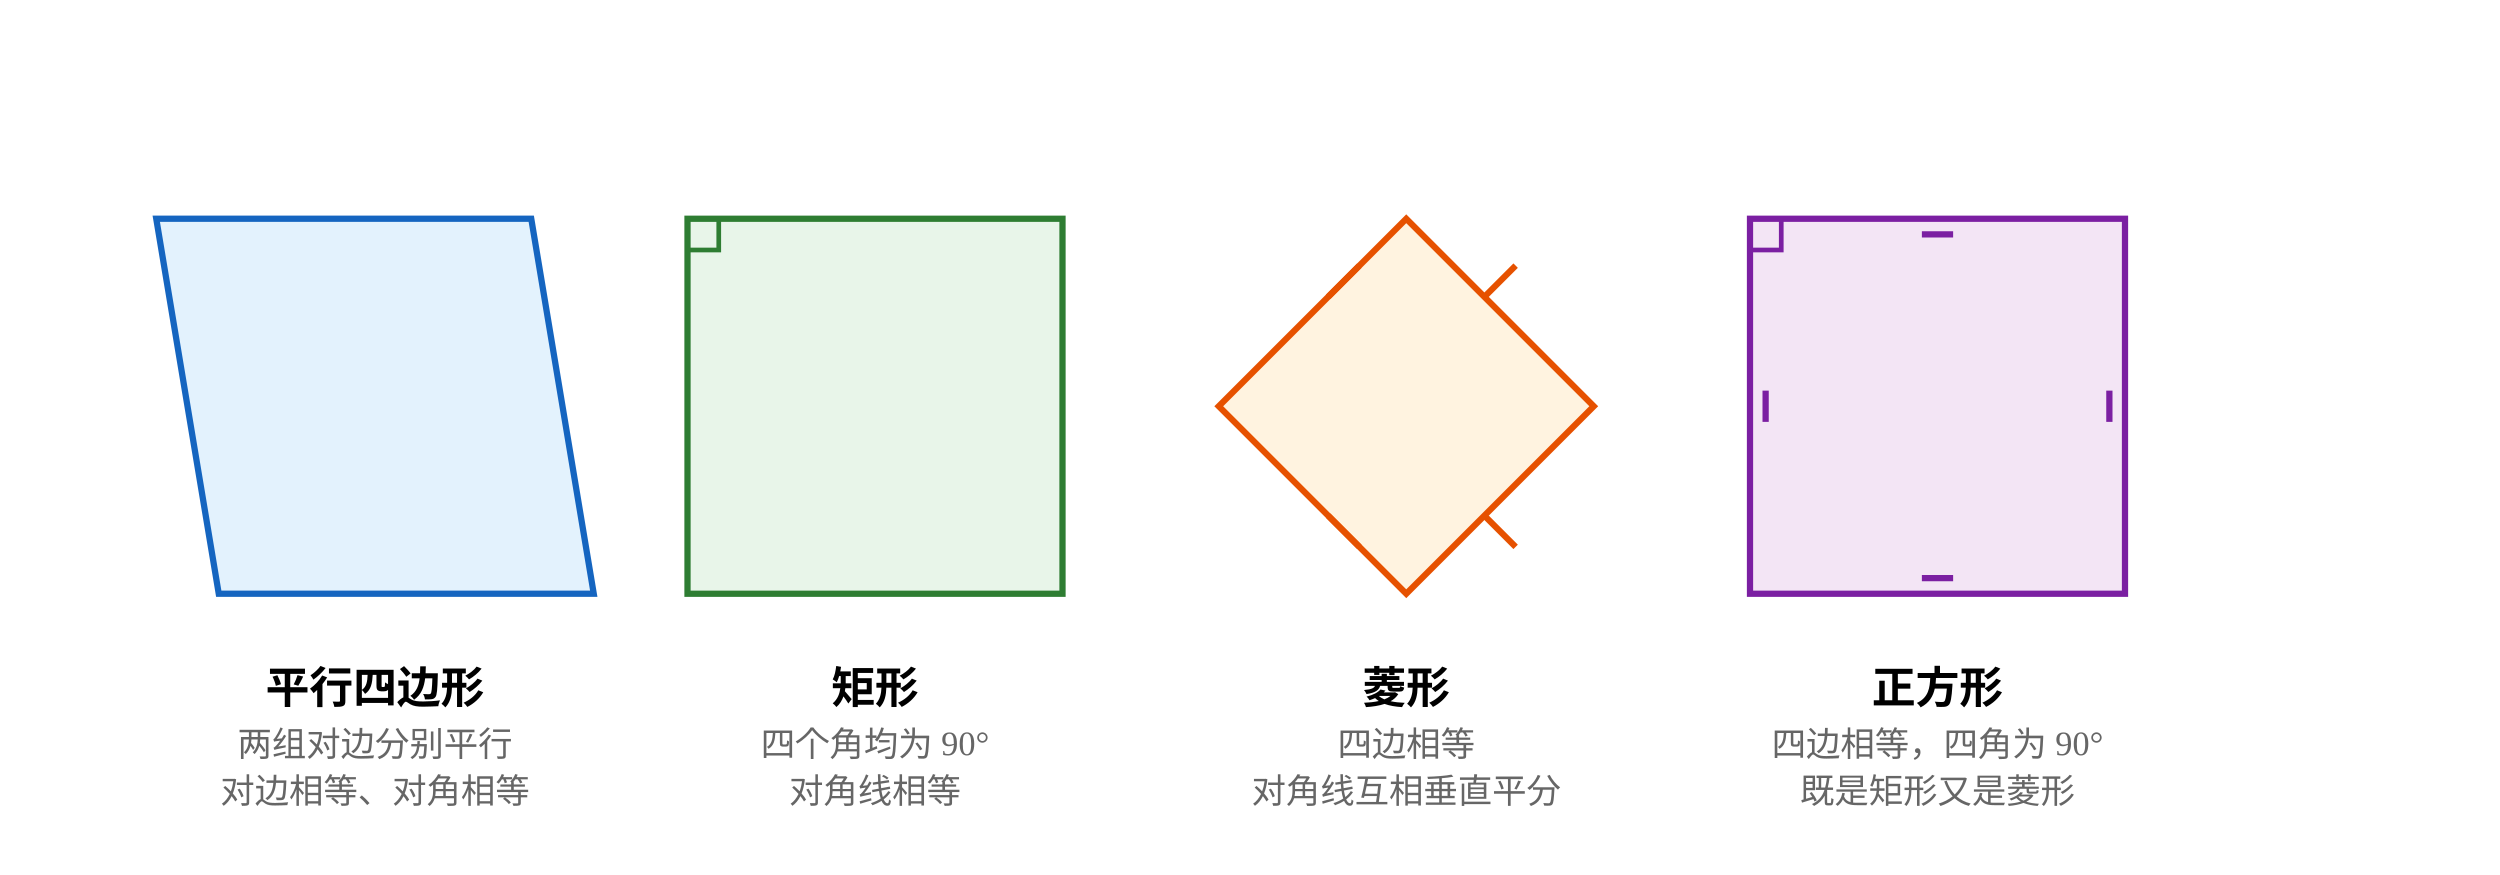
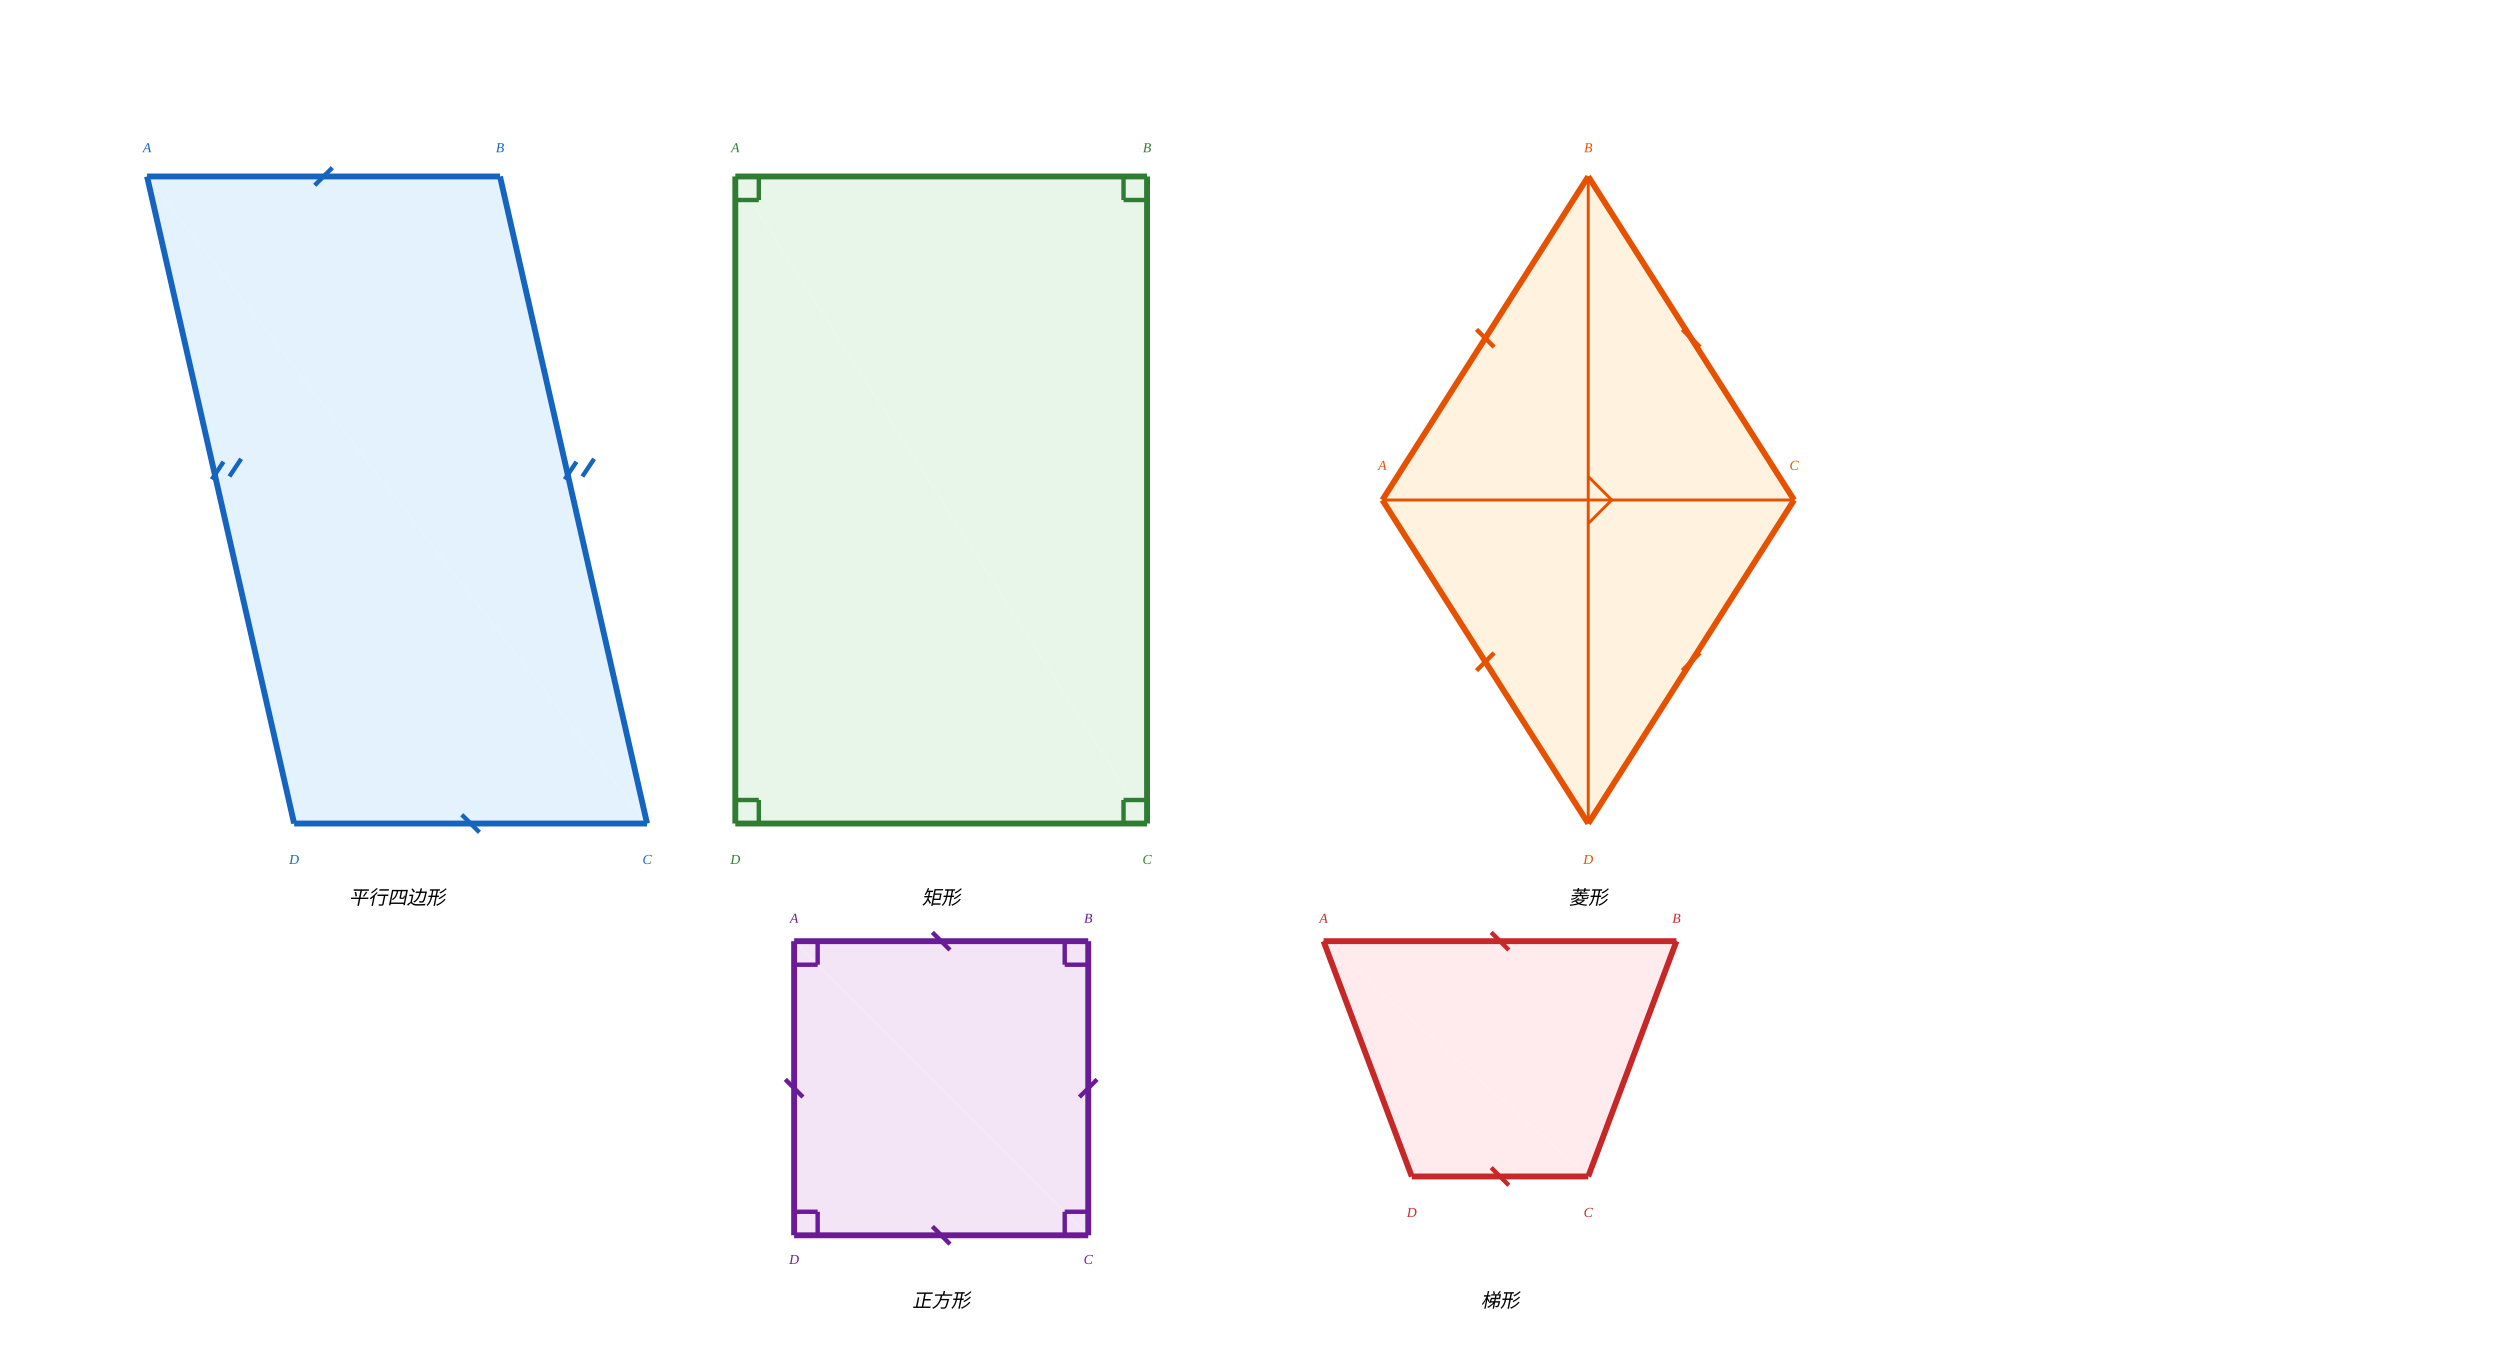
- <svg xmlns="http://www.w3.org/2000/svg" viewBox="0 0 800 280" width="800" height="280">
-   <g transform="translate(50,30)">
-     <polygon points="20,160 140,160 120,40 0,40" fill="#e3f2fd" stroke="#1565c0" stroke-width="2" />
-     <text x="70" y="195" font-size="14" text-anchor="middle" font-weight="bold">平行四边形</text>
-     <text x="70" y="212" font-size="11" text-anchor="middle" fill="#666">两组对边分别平行</text>
-     <text x="70" y="227" font-size="11" text-anchor="middle" fill="#666">对边相等、对角相等</text>
-   </g>
-   <g transform="translate(220,30)">
-     <rect x="0" y="40" width="120" height="120" fill="#e8f5e9" stroke="#2e7d32" stroke-width="2" />
-     <rect x="0" y="40" width="10" height="10" fill="none" stroke="#2e7d32" stroke-width="1.5" />
-     <text x="60" y="195" font-size="14" text-anchor="middle" font-weight="bold">矩形</text>
-     <text x="60" y="212" font-size="11" text-anchor="middle" fill="#666">四个角均为 90°</text>
-     <text x="60" y="227" font-size="11" text-anchor="middle" fill="#666">对角线相等</text>
-   </g>
-   <g transform="translate(390,30)">
-     <polygon points="60,40 120,100 60,160 0,100" fill="#fff3e0" stroke="#e65100" stroke-width="2" />
-     <line x1="35" y1="65" x2="45" y2="55" stroke="#e65100" stroke-width="2" />
-     <line x1="85" y1="65" x2="95" y2="55" stroke="#e65100" stroke-width="2" />
-     <line x1="35" y1="135" x2="45" y2="145" stroke="#e65100" stroke-width="2" />
-     <line x1="85" y1="135" x2="95" y2="145" stroke="#e65100" stroke-width="2" />
-     <text x="60" y="195" font-size="14" text-anchor="middle" font-weight="bold">菱形</text>
-     <text x="60" y="212" font-size="11" text-anchor="middle" fill="#666">四边相等</text>
-     <text x="60" y="227" font-size="11" text-anchor="middle" fill="#666">对角线互相垂直平分</text>
-   </g>
-   <g transform="translate(560,30)">
-     <rect x="0" y="40" width="120" height="120" fill="#f3e5f5" stroke="#7b1fa2" stroke-width="2" />
-     <rect x="0" y="40" width="10" height="10" fill="none" stroke="#7b1fa2" stroke-width="1.5" />
-     <line x1="55" y1="45" x2="65" y2="45" stroke="#7b1fa2" stroke-width="2" />
-     <line x1="115" y1="95" x2="115" y2="105" stroke="#7b1fa2" stroke-width="2" />
-     <line x1="55" y1="155" x2="65" y2="155" stroke="#7b1fa2" stroke-width="2" />
-     <line x1="5" y1="95" x2="5" y2="105" stroke="#7b1fa2" stroke-width="2" />
-     <text x="60" y="195" font-size="14" text-anchor="middle" font-weight="bold">正方形</text>
-     <text x="60" y="212" font-size="11" text-anchor="middle" fill="#666">四边相等，四角为 90°</text>
-     <text x="60" y="227" font-size="11" text-anchor="middle" fill="#666">既是矩形又是菱形</text>
-   </g>
+ <svg xmlns="http://www.w3.org/2000/svg" width="850mm" height="460mm" viewBox="0 0 850 460" version="1.1">
+   <path d="M50.00,60.00 L 170.00,60.00 L 220.00,280.00 z" fill="#E3F2FD" stroke="none" />
+   <path d="M50.00,60.00 L 220.00,280.00 L 100.00,280.00 z" fill="#E3F2FD" stroke="none" />
+   <line x1="50.00" y1="60.00" x2="170.00" y2="60.00" style="stroke:#1565C0; stroke-width:2.00" />
+   <line x1="170.00" y1="60.00" x2="220.00" y2="280.00" style="stroke:#1565C0; stroke-width:2.00" />
+   <line x1="220.00" y1="280.00" x2="100.00" y2="280.00" style="stroke:#1565C0; stroke-width:2.00" />
+   <line x1="100.00" y1="280.00" x2="50.00" y2="60.00" style="stroke:#1565C0; stroke-width:2.00" />
+   <text x="50.00" y="50.00" style="font-size:3.51pt; font-style:italic; fill:#1565C0" text-anchor="middle" dy="1.757">A</text>
+   <text x="170.00" y="50.00" style="font-size:3.51pt; font-style:italic; fill:#1565C0" text-anchor="middle" dy="1.757">B</text>
+   <text x="220.00" y="292.00" style="font-size:3.51pt; font-style:italic; fill:#1565C0" text-anchor="middle" dy="1.757">C</text>
+   <text x="100.00" y="292.00" style="font-size:3.51pt; font-style:italic; fill:#1565C0" text-anchor="middle" dy="1.757">D</text>
+   <line x1="107.00" y1="63.00" x2="113.00" y2="57.00" style="stroke:#1565C0; stroke-width:1.50" />
+   <line x1="157.00" y1="277.00" x2="163.00" y2="283.00" style="stroke:#1565C0; stroke-width:1.50" />
+   <line x1="72.00" y1="163.00" x2="76.00" y2="157.00" style="stroke:#1565C0; stroke-width:1.50" />
+   <line x1="78.00" y1="162.00" x2="82.00" y2="156.00" style="stroke:#1565C0; stroke-width:1.50" />
+   <line x1="192.00" y1="163.00" x2="196.00" y2="157.00" style="stroke:#1565C0; stroke-width:1.50" />
+   <line x1="198.00" y1="162.00" x2="202.00" y2="156.00" style="stroke:#1565C0; stroke-width:1.50" />
+   <text x="135.00" y="305.00" style="font-size:4.92pt; font-style:italic; fill:#000000" text-anchor="middle" dy="2.46">平行四边形</text>
+   <path d="M250.00,60.00 L 390.00,60.00 L 390.00,280.00 z" fill="#E8F5E9" stroke="none" />
+   <path d="M250.00,60.00 L 390.00,280.00 L 250.00,280.00 z" fill="#E8F5E9" stroke="none" />
+   <line x1="250.00" y1="60.00" x2="390.00" y2="60.00" style="stroke:#2E7D32; stroke-width:2.00" />
+   <line x1="390.00" y1="60.00" x2="390.00" y2="280.00" style="stroke:#2E7D32; stroke-width:2.00" />
+   <line x1="390.00" y1="280.00" x2="250.00" y2="280.00" style="stroke:#2E7D32; stroke-width:2.00" />
+   <line x1="250.00" y1="280.00" x2="250.00" y2="60.00" style="stroke:#2E7D32; stroke-width:2.00" />
+   <text x="250.00" y="50.00" style="font-size:3.51pt; font-style:italic; fill:#2E7D32" text-anchor="middle" dy="1.757">A</text>
+   <text x="390.00" y="50.00" style="font-size:3.51pt; font-style:italic; fill:#2E7D32" text-anchor="middle" dy="1.757">B</text>
+   <text x="390.00" y="292.00" style="font-size:3.51pt; font-style:italic; fill:#2E7D32" text-anchor="middle" dy="1.757">C</text>
+   <text x="250.00" y="292.00" style="font-size:3.51pt; font-style:italic; fill:#2E7D32" text-anchor="middle" dy="1.757">D</text>
+   <line x1="250.00" y1="68.00" x2="258.00" y2="68.00" style="stroke:#2E7D32; stroke-width:1.50" />
+   <line x1="258.00" y1="68.00" x2="258.00" y2="60.00" style="stroke:#2E7D32; stroke-width:1.50" />
+   <line x1="390.00" y1="68.00" x2="382.00" y2="68.00" style="stroke:#2E7D32; stroke-width:1.50" />
+   <line x1="382.00" y1="68.00" x2="382.00" y2="60.00" style="stroke:#2E7D32; stroke-width:1.50" />
+   <line x1="390.00" y1="272.00" x2="382.00" y2="272.00" style="stroke:#2E7D32; stroke-width:1.50" />
+   <line x1="382.00" y1="272.00" x2="382.00" y2="280.00" style="stroke:#2E7D32; stroke-width:1.50" />
+   <line x1="250.00" y1="272.00" x2="258.00" y2="272.00" style="stroke:#2E7D32; stroke-width:1.50" />
+   <line x1="258.00" y1="272.00" x2="258.00" y2="280.00" style="stroke:#2E7D32; stroke-width:1.50" />
+   <text x="320.00" y="305.00" style="font-size:4.92pt; font-style:italic; fill:#000000" text-anchor="middle" dy="2.46">矩形</text>
+   <path d="M470.00,170.00 L 540.00,60.00 L 610.00,170.00 z" fill="#FFF3E0" stroke="none" />
+   <path d="M470.00,170.00 L 610.00,170.00 L 540.00,280.00 z" fill="#FFF3E0" stroke="none" />
+   <line x1="470.00" y1="170.00" x2="540.00" y2="60.00" style="stroke:#E65100; stroke-width:2.00" />
+   <line x1="540.00" y1="60.00" x2="610.00" y2="170.00" style="stroke:#E65100; stroke-width:2.00" />
+   <line x1="610.00" y1="170.00" x2="540.00" y2="280.00" style="stroke:#E65100; stroke-width:2.00" />
+   <line x1="540.00" y1="280.00" x2="470.00" y2="170.00" style="stroke:#E65100; stroke-width:2.00" />
+   <text x="470.00" y="158.00" style="font-size:3.51pt; font-style:italic; fill:#E65100" text-anchor="middle" dy="1.757">A</text>
+   <text x="540.00" y="50.00" style="font-size:3.51pt; font-style:italic; fill:#E65100" text-anchor="middle" dy="1.757">B</text>
+   <text x="610.00" y="158.00" style="font-size:3.51pt; font-style:italic; fill:#E65100" text-anchor="middle" dy="1.757">C</text>
+   <text x="540.00" y="292.00" style="font-size:3.51pt; font-style:italic; fill:#E65100" text-anchor="middle" dy="1.757">D</text>
+   <line x1="502.00" y1="112.00" x2="508.00" y2="118.00" style="stroke:#E65100; stroke-width:1.50" />
+   <line x1="572.00" y1="112.00" x2="578.00" y2="118.00" style="stroke:#E65100; stroke-width:1.50" />
+   <line x1="578.00" y1="222.00" x2="572.00" y2="228.00" style="stroke:#E65100; stroke-width:1.50" />
+   <line x1="508.00" y1="222.00" x2="502.00" y2="228.00" style="stroke:#E65100; stroke-width:1.50" />
+   <line x1="470.00" y1="170.00" x2="610.00" y2="170.00" style="stroke:#E65100; stroke-width:1.00" />
+   <line x1="540.00" y1="60.00" x2="540.00" y2="280.00" style="stroke:#E65100; stroke-width:1.00" />
+   <line x1="540.00" y1="162.00" x2="548.00" y2="170.00" style="stroke:#E65100; stroke-width:1.00" />
+   <line x1="548.00" y1="170.00" x2="540.00" y2="178.00" style="stroke:#E65100; stroke-width:1.00" />
+   <text x="540.00" y="305.00" style="font-size:4.92pt; font-style:italic; fill:#000000" text-anchor="middle" dy="2.46">菱形</text>
+   <path d="M270.00,320.00 L 370.00,320.00 L 370.00,420.00 z" fill="#F3E5F5" stroke="none" />
+   <path d="M270.00,320.00 L 370.00,420.00 L 270.00,420.00 z" fill="#F3E5F5" stroke="none" />
+   <line x1="270.00" y1="320.00" x2="370.00" y2="320.00" style="stroke:#6A1B9A; stroke-width:2.00" />
+   <line x1="370.00" y1="320.00" x2="370.00" y2="420.00" style="stroke:#6A1B9A; stroke-width:2.00" />
+   <line x1="370.00" y1="420.00" x2="270.00" y2="420.00" style="stroke:#6A1B9A; stroke-width:2.00" />
+   <line x1="270.00" y1="420.00" x2="270.00" y2="320.00" style="stroke:#6A1B9A; stroke-width:2.00" />
+   <text x="270.00" y="312.00" style="font-size:3.51pt; font-style:italic; fill:#6A1B9A" text-anchor="middle" dy="1.757">A</text>
+   <text x="370.00" y="312.00" style="font-size:3.51pt; font-style:italic; fill:#6A1B9A" text-anchor="middle" dy="1.757">B</text>
+   <text x="370.00" y="428.00" style="font-size:3.51pt; font-style:italic; fill:#6A1B9A" text-anchor="middle" dy="1.757">C</text>
+   <text x="270.00" y="428.00" style="font-size:3.51pt; font-style:italic; fill:#6A1B9A" text-anchor="middle" dy="1.757">D</text>
+   <line x1="270.00" y1="328.00" x2="278.00" y2="328.00" style="stroke:#6A1B9A; stroke-width:1.50" />
+   <line x1="278.00" y1="328.00" x2="278.00" y2="320.00" style="stroke:#6A1B9A; stroke-width:1.50" />
+   <line x1="370.00" y1="328.00" x2="362.00" y2="328.00" style="stroke:#6A1B9A; stroke-width:1.50" />
+   <line x1="362.00" y1="328.00" x2="362.00" y2="320.00" style="stroke:#6A1B9A; stroke-width:1.50" />
+   <line x1="370.00" y1="412.00" x2="362.00" y2="412.00" style="stroke:#6A1B9A; stroke-width:1.50" />
+   <line x1="362.00" y1="412.00" x2="362.00" y2="420.00" style="stroke:#6A1B9A; stroke-width:1.50" />
+   <line x1="270.00" y1="412.00" x2="278.00" y2="412.00" style="stroke:#6A1B9A; stroke-width:1.50" />
+   <line x1="278.00" y1="412.00" x2="278.00" y2="420.00" style="stroke:#6A1B9A; stroke-width:1.50" />
+   <line x1="317.00" y1="317.00" x2="323.00" y2="323.00" style="stroke:#6A1B9A; stroke-width:1.50" />
+   <line x1="373.00" y1="367.00" x2="367.00" y2="373.00" style="stroke:#6A1B9A; stroke-width:1.50" />
+   <line x1="323.00" y1="423.00" x2="317.00" y2="417.00" style="stroke:#6A1B9A; stroke-width:1.50" />
+   <line x1="267.00" y1="367.00" x2="273.00" y2="373.00" style="stroke:#6A1B9A; stroke-width:1.50" />
+   <text x="320.00" y="442.00" style="font-size:4.92pt; font-style:italic; fill:#000000" text-anchor="middle" dy="2.46">正方形</text>
+   <path d="M450.00,320.00 L 570.00,320.00 L 540.00,400.00 z" fill="#FFEBEE" stroke="none" />
+   <path d="M450.00,320.00 L 540.00,400.00 L 480.00,400.00 z" fill="#FFEBEE" stroke="none" />
+   <line x1="450.00" y1="320.00" x2="570.00" y2="320.00" style="stroke:#C62828; stroke-width:2.00" />
+   <line x1="570.00" y1="320.00" x2="540.00" y2="400.00" style="stroke:#C62828; stroke-width:2.00" />
+   <line x1="540.00" y1="400.00" x2="480.00" y2="400.00" style="stroke:#C62828; stroke-width:2.00" />
+   <line x1="480.00" y1="400.00" x2="450.00" y2="320.00" style="stroke:#C62828; stroke-width:2.00" />
+   <text x="450.00" y="312.00" style="font-size:3.51pt; font-style:italic; fill:#C62828" text-anchor="middle" dy="1.757">A</text>
+   <text x="570.00" y="312.00" style="font-size:3.51pt; font-style:italic; fill:#C62828" text-anchor="middle" dy="1.757">B</text>
+   <text x="540.00" y="412.00" style="font-size:3.51pt; font-style:italic; fill:#C62828" text-anchor="middle" dy="1.757">C</text>
+   <text x="480.00" y="412.00" style="font-size:3.51pt; font-style:italic; fill:#C62828" text-anchor="middle" dy="1.757">D</text>
+   <line x1="507.00" y1="317.00" x2="513.00" y2="323.00" style="stroke:#C62828; stroke-width:1.50" />
+   <line x1="507.00" y1="397.00" x2="513.00" y2="403.00" style="stroke:#C62828; stroke-width:1.50" />
+   <text x="510.00" y="442.00" style="font-size:4.92pt; font-style:italic; fill:#000000" text-anchor="middle" dy="2.46">梯形</text>
</svg>
